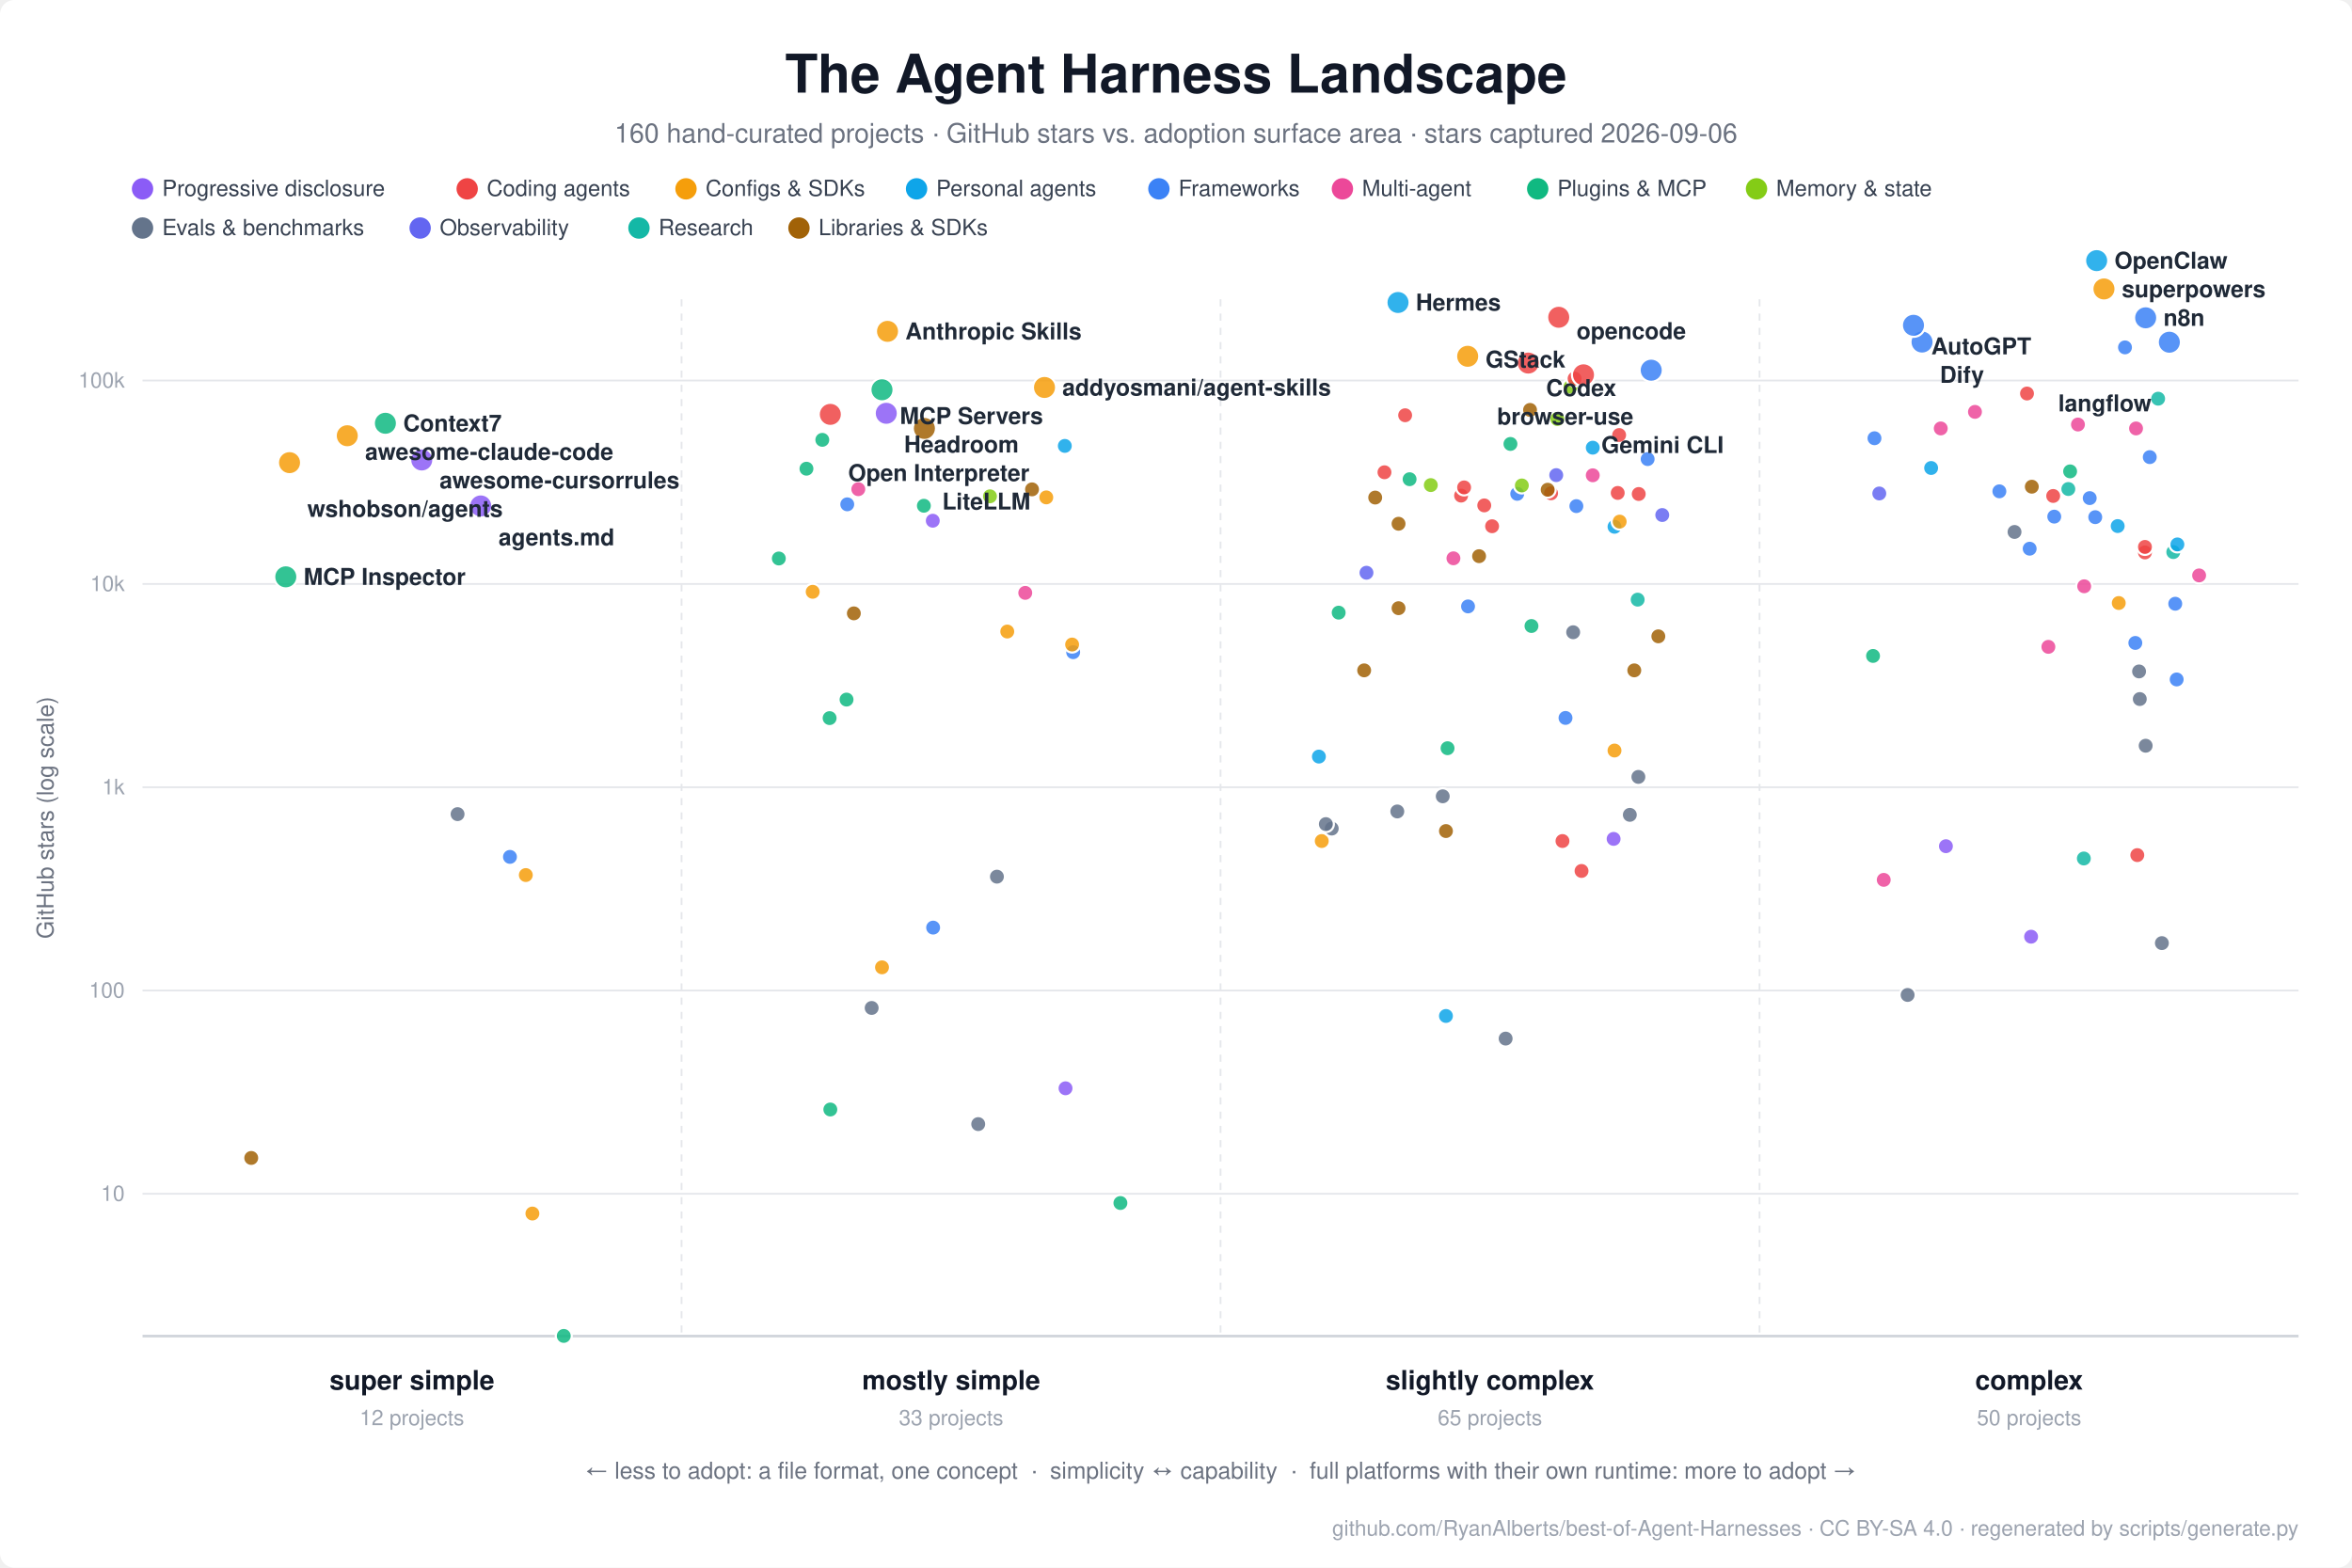
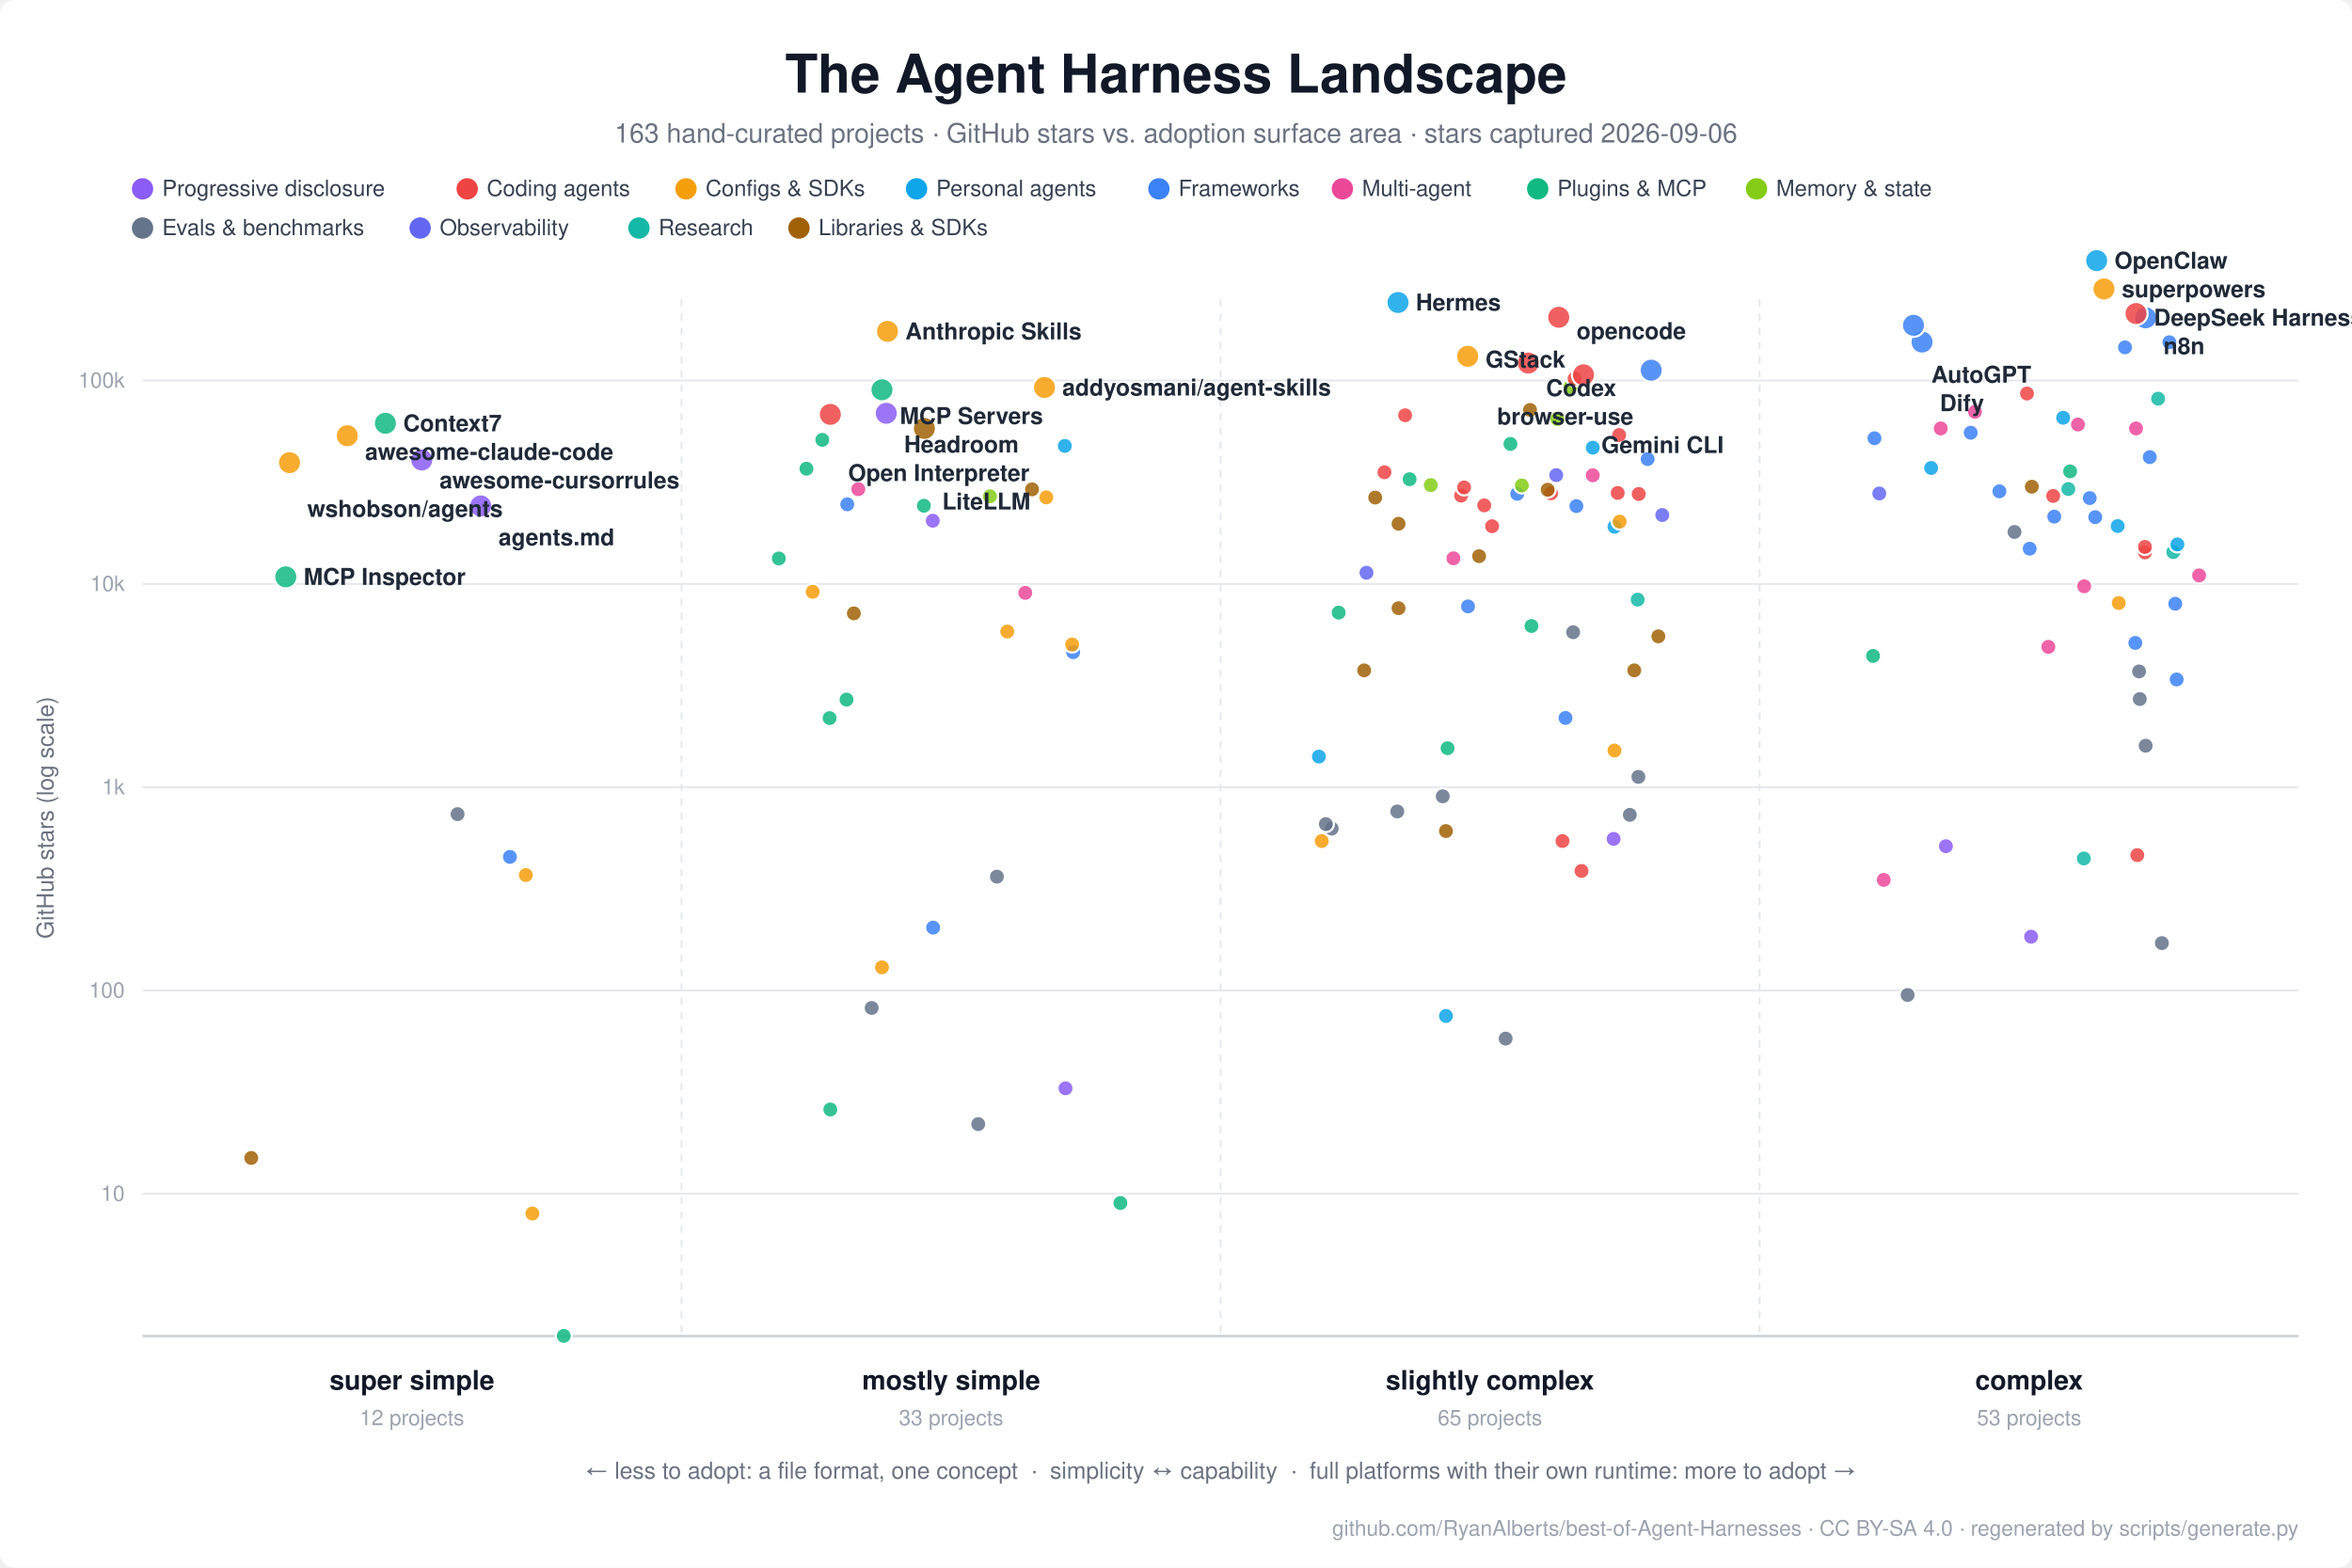
<svg xmlns="http://www.w3.org/2000/svg" viewBox="0 0 1320 880" font-family="-apple-system, 'Segoe UI', Helvetica, Arial, sans-serif">
  <rect width="1320" height="880" fill="#ffffff" rx="8" />
  <text x="660.0" y="52" text-anchor="middle" font-size="30" font-weight="700" fill="#111827">The Agent Harness Landscape</text>
-   <text x="660.0" y="80" text-anchor="middle" font-size="15" fill="#6b7280">160 hand-curated projects · GitHub stars vs. adoption surface area · stars captured 2026-09-06</text>
+   <text x="660.0" y="80" text-anchor="middle" font-size="15" fill="#6b7280">163 hand-curated projects · GitHub stars vs. adoption surface area · stars captured 2026-09-06</text>
  <circle cx="80" cy="106" r="6" fill="#8b5cf6" />
  <text x="91" y="110" font-size="12.5" fill="#374151">Progressive disclosure</text>
  <circle cx="262.2" cy="106" r="6" fill="#ef4444" />
  <text x="273.2" y="110" font-size="12.5" fill="#374151">Coding agents</text>
  <circle cx="385.0" cy="106" r="6" fill="#f59e0b" />
  <text x="396.0" y="110" font-size="12.5" fill="#374151">Configs &amp; SDKs</text>
  <circle cx="514.4" cy="106" r="6" fill="#0ea5e9" />
  <text x="525.4" y="110" font-size="12.5" fill="#374151">Personal agents</text>
  <circle cx="650.4" cy="106" r="6" fill="#3b82f6" />
  <text x="661.4" y="110" font-size="12.5" fill="#374151">Frameworks</text>
  <circle cx="753.4" cy="106" r="6" fill="#ec4899" />
  <text x="764.4" y="110" font-size="12.5" fill="#374151">Multi-agent</text>
  <circle cx="863.0" cy="106" r="6" fill="#10b981" />
  <text x="874.0" y="110" font-size="12.5" fill="#374151">Plugins &amp; MCP</text>
  <circle cx="985.8" cy="106" r="6" fill="#84cc16" />
  <text x="996.8" y="110" font-size="12.5" fill="#374151">Memory &amp; state</text>
  <circle cx="80" cy="128" r="6" fill="#64748b" />
  <text x="91" y="132" font-size="12.5" fill="#374151">Evals &amp; benchmarks</text>
  <circle cx="235.8" cy="128" r="6" fill="#6366f1" />
  <text x="246.8" y="132" font-size="12.5" fill="#374151">Observability</text>
  <circle cx="358.6" cy="128" r="6" fill="#14b8a6" />
  <text x="369.6" y="132" font-size="12.5" fill="#374151">Research</text>
  <circle cx="448.4" cy="128" r="6" fill="#a16207" />
  <text x="459.4" y="132" font-size="12.5" fill="#374151">Libraries &amp; SDKs</text>
  <line x1="80" y1="670.1" x2="1290" y2="670.1" stroke="#e5e7eb" stroke-width="1" />
  <text x="70" y="674.1" text-anchor="end" font-size="12" fill="#9ca3af">10</text>
  <line x1="80" y1="556.0" x2="1290" y2="556.0" stroke="#e5e7eb" stroke-width="1" />
  <text x="70" y="560.0" text-anchor="end" font-size="12" fill="#9ca3af">100</text>
  <line x1="80" y1="441.9" x2="1290" y2="441.9" stroke="#e5e7eb" stroke-width="1" />
  <text x="70" y="445.9" text-anchor="end" font-size="12" fill="#9ca3af">1k</text>
  <line x1="80" y1="327.8" x2="1290" y2="327.8" stroke="#e5e7eb" stroke-width="1" />
  <text x="70" y="331.8" text-anchor="end" font-size="12" fill="#9ca3af">10k</text>
  <line x1="80" y1="213.6" x2="1290" y2="213.6" stroke="#e5e7eb" stroke-width="1" />
  <text x="70" y="217.6" text-anchor="end" font-size="12" fill="#9ca3af">100k</text>
  <text x="30" y="459" font-size="13" fill="#6b7280" transform="rotate(-90 30 459)" text-anchor="middle">GitHub stars (log scale)</text>
  <text x="231.2" y="780" text-anchor="middle" font-size="15" font-weight="600" fill="#111827">super simple</text>
  <text x="231.2" y="800" text-anchor="middle" font-size="12" fill="#9ca3af">12 projects</text>
  <line x1="382.5" y1="168" x2="382.5" y2="750" stroke="#e5e7eb" stroke-width="1" stroke-dasharray="4 4" />
  <text x="533.8" y="780" text-anchor="middle" font-size="15" font-weight="600" fill="#111827">mostly simple</text>
  <text x="533.8" y="800" text-anchor="middle" font-size="12" fill="#9ca3af">33 projects</text>
  <line x1="685.0" y1="168" x2="685.0" y2="750" stroke="#e5e7eb" stroke-width="1" stroke-dasharray="4 4" />
  <text x="836.2" y="780" text-anchor="middle" font-size="15" font-weight="600" fill="#111827">slightly complex</text>
  <text x="836.2" y="800" text-anchor="middle" font-size="12" fill="#9ca3af">65 projects</text>
  <line x1="987.5" y1="168" x2="987.5" y2="750" stroke="#e5e7eb" stroke-width="1" stroke-dasharray="4 4" />
  <text x="1138.8" y="780" text-anchor="middle" font-size="15" font-weight="600" fill="#111827">complex</text>
-   <text x="1138.8" y="800" text-anchor="middle" font-size="12" fill="#9ca3af">50 projects</text>
+   <text x="1138.8" y="800" text-anchor="middle" font-size="12" fill="#9ca3af">53 projects</text>
  <line x1="80" y1="750" x2="1290" y2="750" stroke="#d1d5db" stroke-width="1.5" />
  <text x="685.0" y="830" text-anchor="middle" font-size="13" fill="#6b7280">←  less to adopt: a file format, one concept  ·  simplicity ↔ capability  ·  full platforms with their own runtime: more to adopt  →</text>
  <circle cx="316.4" cy="749.9" r="4.5" fill="#10b981" fill-opacity="0.85" stroke="#ffffff" stroke-width="1.2" />
  <circle cx="298.8" cy="681.2" r="4.5" fill="#f59e0b" fill-opacity="0.85" stroke="#ffffff" stroke-width="1.2" />
  <circle cx="628.8" cy="675.3" r="4.5" fill="#10b981" fill-opacity="0.85" stroke="#ffffff" stroke-width="1.2" />
  <circle cx="141.0" cy="650.0" r="4.5" fill="#a16207" fill-opacity="0.85" stroke="#ffffff" stroke-width="1.2" />
  <circle cx="549.0" cy="631.0" r="4.5" fill="#64748b" fill-opacity="0.85" stroke="#ffffff" stroke-width="1.2" />
  <circle cx="466.0" cy="622.8" r="4.5" fill="#10b981" fill-opacity="0.85" stroke="#ffffff" stroke-width="1.2" />
  <circle cx="598.0" cy="610.9" r="4.5" fill="#8b5cf6" fill-opacity="0.85" stroke="#ffffff" stroke-width="1.2" />
  <circle cx="845.0" cy="583.0" r="4.5" fill="#64748b" fill-opacity="0.85" stroke="#ffffff" stroke-width="1.2" />
  <circle cx="811.5" cy="570.3" r="4.5" fill="#0ea5e9" fill-opacity="0.85" stroke="#ffffff" stroke-width="1.2" />
  <circle cx="489.2" cy="565.8" r="4.5" fill="#64748b" fill-opacity="0.85" stroke="#ffffff" stroke-width="1.2" />
  <circle cx="1070.6" cy="558.5" r="4.5" fill="#64748b" fill-opacity="0.85" stroke="#ffffff" stroke-width="1.2" />
  <circle cx="495.0" cy="543.0" r="4.5" fill="#f59e0b" fill-opacity="0.85" stroke="#ffffff" stroke-width="1.2" />
  <circle cx="1213.3" cy="529.4" r="4.5" fill="#64748b" fill-opacity="0.85" stroke="#ffffff" stroke-width="1.2" />
  <circle cx="1139.9" cy="525.8" r="4.5" fill="#8b5cf6" fill-opacity="0.85" stroke="#ffffff" stroke-width="1.2" />
  <circle cx="523.7" cy="520.7" r="4.5" fill="#3b82f6" fill-opacity="0.85" stroke="#ffffff" stroke-width="1.2" />
  <circle cx="1057.2" cy="493.9" r="4.5" fill="#ec4899" fill-opacity="0.85" stroke="#ffffff" stroke-width="1.2" />
  <circle cx="559.5" cy="492.1" r="4.5" fill="#64748b" fill-opacity="0.85" stroke="#ffffff" stroke-width="1.2" />
  <circle cx="295.1" cy="491.2" r="4.5" fill="#f59e0b" fill-opacity="0.85" stroke="#ffffff" stroke-width="1.2" />
  <circle cx="887.6" cy="488.9" r="4.5" fill="#ef4444" fill-opacity="0.85" stroke="#ffffff" stroke-width="1.2" />
  <circle cx="1169.5" cy="481.9" r="4.5" fill="#14b8a6" fill-opacity="0.85" stroke="#ffffff" stroke-width="1.2" />
  <circle cx="286.2" cy="481.0" r="4.5" fill="#3b82f6" fill-opacity="0.85" stroke="#ffffff" stroke-width="1.2" />
  <circle cx="1199.5" cy="480.0" r="4.5" fill="#ef4444" fill-opacity="0.85" stroke="#ffffff" stroke-width="1.2" />
  <circle cx="1092.1" cy="475.0" r="4.5" fill="#8b5cf6" fill-opacity="0.85" stroke="#ffffff" stroke-width="1.2" />
  <circle cx="876.9" cy="472.1" r="4.5" fill="#ef4444" fill-opacity="0.85" stroke="#ffffff" stroke-width="1.2" />
  <circle cx="741.8" cy="472.1" r="4.5" fill="#f59e0b" fill-opacity="0.85" stroke="#ffffff" stroke-width="1.2" />
  <circle cx="905.6" cy="470.9" r="4.5" fill="#8b5cf6" fill-opacity="0.85" stroke="#ffffff" stroke-width="1.2" />
  <circle cx="811.5" cy="466.5" r="4.5" fill="#a16207" fill-opacity="0.85" stroke="#ffffff" stroke-width="1.2" />
  <circle cx="747.4" cy="465.1" r="4.5" fill="#64748b" fill-opacity="0.85" stroke="#ffffff" stroke-width="1.2" />
  <circle cx="744.1" cy="462.6" r="4.5" fill="#64748b" fill-opacity="0.85" stroke="#ffffff" stroke-width="1.2" />
  <circle cx="914.7" cy="457.4" r="4.5" fill="#64748b" fill-opacity="0.85" stroke="#ffffff" stroke-width="1.2" />
  <circle cx="256.8" cy="457.0" r="4.5" fill="#64748b" fill-opacity="0.85" stroke="#ffffff" stroke-width="1.2" />
  <circle cx="784.2" cy="455.5" r="4.5" fill="#64748b" fill-opacity="0.85" stroke="#ffffff" stroke-width="1.2" />
  <circle cx="809.7" cy="447.0" r="4.5" fill="#64748b" fill-opacity="0.85" stroke="#ffffff" stroke-width="1.2" />
  <circle cx="919.5" cy="436.1" r="4.5" fill="#64748b" fill-opacity="0.85" stroke="#ffffff" stroke-width="1.2" />
  <circle cx="740.2" cy="424.7" r="4.5" fill="#0ea5e9" fill-opacity="0.85" stroke="#ffffff" stroke-width="1.2" />
  <circle cx="906.1" cy="421.3" r="4.5" fill="#f59e0b" fill-opacity="0.85" stroke="#ffffff" stroke-width="1.2" />
  <circle cx="812.4" cy="420.0" r="4.5" fill="#10b981" fill-opacity="0.85" stroke="#ffffff" stroke-width="1.2" />
  <circle cx="1204.2" cy="418.6" r="4.5" fill="#64748b" fill-opacity="0.85" stroke="#ffffff" stroke-width="1.2" />
  <circle cx="465.6" cy="403.1" r="4.5" fill="#10b981" fill-opacity="0.85" stroke="#ffffff" stroke-width="1.2" />
  <circle cx="878.6" cy="403.0" r="4.5" fill="#3b82f6" fill-opacity="0.85" stroke="#ffffff" stroke-width="1.2" />
  <circle cx="475.1" cy="392.7" r="4.5" fill="#10b981" fill-opacity="0.85" stroke="#ffffff" stroke-width="1.2" />
  <circle cx="1200.9" cy="392.4" r="4.5" fill="#64748b" fill-opacity="0.85" stroke="#ffffff" stroke-width="1.2" />
  <circle cx="1221.6" cy="381.4" r="4.5" fill="#3b82f6" fill-opacity="0.85" stroke="#ffffff" stroke-width="1.2" />
  <circle cx="1200.5" cy="376.9" r="4.5" fill="#64748b" fill-opacity="0.85" stroke="#ffffff" stroke-width="1.2" />
  <circle cx="917.2" cy="376.3" r="4.5" fill="#a16207" fill-opacity="0.85" stroke="#ffffff" stroke-width="1.2" />
  <circle cx="765.6" cy="376.3" r="4.5" fill="#a16207" fill-opacity="0.85" stroke="#ffffff" stroke-width="1.2" />
  <circle cx="1051.2" cy="368.2" r="4.5" fill="#10b981" fill-opacity="0.85" stroke="#ffffff" stroke-width="1.2" />
  <circle cx="602.3" cy="366.1" r="4.5" fill="#3b82f6" fill-opacity="0.85" stroke="#ffffff" stroke-width="1.2" />
  <circle cx="1149.6" cy="363.1" r="4.5" fill="#ec4899" fill-opacity="0.85" stroke="#ffffff" stroke-width="1.2" />
  <circle cx="601.7" cy="361.8" r="4.5" fill="#f59e0b" fill-opacity="0.85" stroke="#ffffff" stroke-width="1.2" />
  <circle cx="1198.4" cy="360.9" r="4.5" fill="#3b82f6" fill-opacity="0.85" stroke="#ffffff" stroke-width="1.2" />
  <circle cx="930.7" cy="357.2" r="4.5" fill="#a16207" fill-opacity="0.85" stroke="#ffffff" stroke-width="1.2" />
  <circle cx="882.9" cy="354.9" r="4.5" fill="#64748b" fill-opacity="0.85" stroke="#ffffff" stroke-width="1.2" />
  <circle cx="565.3" cy="354.5" r="4.5" fill="#f59e0b" fill-opacity="0.85" stroke="#ffffff" stroke-width="1.2" />
  <circle cx="859.5" cy="351.4" r="4.5" fill="#10b981" fill-opacity="0.85" stroke="#ffffff" stroke-width="1.2" />
  <circle cx="479.2" cy="344.3" r="4.5" fill="#a16207" fill-opacity="0.85" stroke="#ffffff" stroke-width="1.2" />
  <circle cx="751.3" cy="343.9" r="4.5" fill="#10b981" fill-opacity="0.85" stroke="#ffffff" stroke-width="1.2" />
  <circle cx="784.9" cy="341.4" r="4.5" fill="#a16207" fill-opacity="0.85" stroke="#ffffff" stroke-width="1.2" />
  <circle cx="823.9" cy="340.4" r="4.5" fill="#3b82f6" fill-opacity="0.85" stroke="#ffffff" stroke-width="1.2" />
  <circle cx="1220.8" cy="338.9" r="4.5" fill="#3b82f6" fill-opacity="0.85" stroke="#ffffff" stroke-width="1.2" />
  <circle cx="1189.1" cy="338.5" r="4.5" fill="#f59e0b" fill-opacity="0.85" stroke="#ffffff" stroke-width="1.2" />
  <circle cx="919.1" cy="336.6" r="4.5" fill="#14b8a6" fill-opacity="0.85" stroke="#ffffff" stroke-width="1.2" />
  <circle cx="575.4" cy="332.8" r="4.5" fill="#ec4899" fill-opacity="0.85" stroke="#ffffff" stroke-width="1.2" />
  <circle cx="456.1" cy="332.2" r="4.5" fill="#f59e0b" fill-opacity="0.85" stroke="#ffffff" stroke-width="1.2" />
  <circle cx="1169.7" cy="329.1" r="4.5" fill="#ec4899" fill-opacity="0.85" stroke="#ffffff" stroke-width="1.2" />
  <circle cx="160.4" cy="323.8" r="6.5" fill="#10b981" fill-opacity="0.85" stroke="#ffffff" stroke-width="1.2" />
  <circle cx="1234.2" cy="323.0" r="4.5" fill="#ec4899" fill-opacity="0.85" stroke="#ffffff" stroke-width="1.2" />
  <circle cx="766.9" cy="321.5" r="4.5" fill="#6366f1" fill-opacity="0.85" stroke="#ffffff" stroke-width="1.2" />
  <circle cx="437.1" cy="313.5" r="4.5" fill="#10b981" fill-opacity="0.85" stroke="#ffffff" stroke-width="1.2" />
  <circle cx="815.7" cy="313.4" r="4.5" fill="#ec4899" fill-opacity="0.85" stroke="#ffffff" stroke-width="1.2" />
  <circle cx="830.1" cy="312.2" r="4.5" fill="#a16207" fill-opacity="0.85" stroke="#ffffff" stroke-width="1.2" />
  <circle cx="1203.8" cy="310.1" r="4.5" fill="#ef4444" fill-opacity="0.85" stroke="#ffffff" stroke-width="1.2" />
  <circle cx="1219.7" cy="309.9" r="4.5" fill="#14b8a6" fill-opacity="0.85" stroke="#ffffff" stroke-width="1.2" />
  <circle cx="1139.1" cy="308.0" r="4.5" fill="#3b82f6" fill-opacity="0.85" stroke="#ffffff" stroke-width="1.2" />
  <circle cx="1203.8" cy="307.0" r="4.5" fill="#ef4444" fill-opacity="0.85" stroke="#ffffff" stroke-width="1.2" />
  <circle cx="1222.0" cy="305.6" r="4.5" fill="#0ea5e9" fill-opacity="0.85" stroke="#ffffff" stroke-width="1.2" />
  <circle cx="1130.6" cy="298.6" r="4.5" fill="#64748b" fill-opacity="0.85" stroke="#ffffff" stroke-width="1.2" />
  <circle cx="906.1" cy="295.7" r="4.5" fill="#0ea5e9" fill-opacity="0.85" stroke="#ffffff" stroke-width="1.2" />
  <circle cx="837.4" cy="295.4" r="4.5" fill="#ef4444" fill-opacity="0.85" stroke="#ffffff" stroke-width="1.2" />
  <circle cx="1188.5" cy="295.3" r="4.5" fill="#0ea5e9" fill-opacity="0.85" stroke="#ffffff" stroke-width="1.2" />
  <circle cx="784.9" cy="294.0" r="4.5" fill="#a16207" fill-opacity="0.85" stroke="#ffffff" stroke-width="1.2" />
  <circle cx="909.0" cy="292.8" r="4.5" fill="#f59e0b" fill-opacity="0.85" stroke="#ffffff" stroke-width="1.2" />
  <circle cx="523.5" cy="292.3" r="4.5" fill="#8b5cf6" fill-opacity="0.85" stroke="#ffffff" stroke-width="1.2" />
  <circle cx="1175.9" cy="290.3" r="4.5" fill="#3b82f6" fill-opacity="0.85" stroke="#ffffff" stroke-width="1.2" />
  <circle cx="1152.9" cy="290.0" r="4.5" fill="#3b82f6" fill-opacity="0.85" stroke="#ffffff" stroke-width="1.2" />
  <circle cx="932.9" cy="289.1" r="4.5" fill="#6366f1" fill-opacity="0.85" stroke="#ffffff" stroke-width="1.2" />
  <circle cx="884.7" cy="284.1" r="4.5" fill="#3b82f6" fill-opacity="0.85" stroke="#ffffff" stroke-width="1.2" />
  <circle cx="269.8" cy="284.0" r="6.5" fill="#8b5cf6" fill-opacity="0.85" stroke="#ffffff" stroke-width="1.2" />
  <circle cx="518.5" cy="283.9" r="4.5" fill="#10b981" fill-opacity="0.85" stroke="#ffffff" stroke-width="1.2" />
  <circle cx="833.0" cy="283.7" r="4.5" fill="#ef4444" fill-opacity="0.85" stroke="#ffffff" stroke-width="1.2" />
  <circle cx="475.5" cy="283.1" r="4.5" fill="#3b82f6" fill-opacity="0.85" stroke="#ffffff" stroke-width="1.2" />
  <circle cx="1172.8" cy="279.6" r="4.5" fill="#3b82f6" fill-opacity="0.85" stroke="#ffffff" stroke-width="1.2" />
  <circle cx="771.8" cy="279.3" r="4.5" fill="#a16207" fill-opacity="0.85" stroke="#ffffff" stroke-width="1.2" />
  <circle cx="587.2" cy="279.2" r="4.5" fill="#f59e0b" fill-opacity="0.85" stroke="#ffffff" stroke-width="1.2" />
  <circle cx="555.6" cy="278.6" r="4.5" fill="#84cc16" fill-opacity="0.85" stroke="#ffffff" stroke-width="1.2" />
  <circle cx="1152.3" cy="278.4" r="4.5" fill="#ef4444" fill-opacity="0.85" stroke="#ffffff" stroke-width="1.2" />
  <circle cx="820.0" cy="278.2" r="4.5" fill="#ef4444" fill-opacity="0.85" stroke="#ffffff" stroke-width="1.2" />
  <circle cx="919.7" cy="277.3" r="4.5" fill="#ef4444" fill-opacity="0.85" stroke="#ffffff" stroke-width="1.2" />
  <circle cx="851.5" cy="277.2" r="4.5" fill="#3b82f6" fill-opacity="0.85" stroke="#ffffff" stroke-width="1.2" />
  <circle cx="1054.7" cy="277.0" r="4.5" fill="#6366f1" fill-opacity="0.85" stroke="#ffffff" stroke-width="1.2" />
  <circle cx="870.5" cy="276.9" r="4.5" fill="#ef4444" fill-opacity="0.85" stroke="#ffffff" stroke-width="1.2" />
  <circle cx="907.9" cy="276.7" r="4.5" fill="#ef4444" fill-opacity="0.85" stroke="#ffffff" stroke-width="1.2" />
  <circle cx="1122.1" cy="275.8" r="4.5" fill="#3b82f6" fill-opacity="0.85" stroke="#ffffff" stroke-width="1.2" />
  <circle cx="868.6" cy="274.9" r="4.5" fill="#a16207" fill-opacity="0.85" stroke="#ffffff" stroke-width="1.2" />
  <circle cx="579.2" cy="274.7" r="4.5" fill="#a16207" fill-opacity="0.85" stroke="#ffffff" stroke-width="1.2" />
  <circle cx="481.7" cy="274.6" r="4.5" fill="#ec4899" fill-opacity="0.85" stroke="#ffffff" stroke-width="1.2" />
  <circle cx="1160.8" cy="274.5" r="4.5" fill="#14b8a6" fill-opacity="0.85" stroke="#ffffff" stroke-width="1.2" />
  <circle cx="821.7" cy="273.6" r="4.5" fill="#ef4444" fill-opacity="0.85" stroke="#ffffff" stroke-width="1.2" />
  <circle cx="1140.3" cy="273.2" r="4.5" fill="#a16207" fill-opacity="0.85" stroke="#ffffff" stroke-width="1.2" />
  <circle cx="854.1" cy="272.5" r="4.5" fill="#84cc16" fill-opacity="0.85" stroke="#ffffff" stroke-width="1.2" />
  <circle cx="803.0" cy="272.3" r="4.5" fill="#84cc16" fill-opacity="0.85" stroke="#ffffff" stroke-width="1.2" />
  <circle cx="791.1" cy="269.0" r="4.5" fill="#10b981" fill-opacity="0.85" stroke="#ffffff" stroke-width="1.2" />
  <circle cx="893.9" cy="266.8" r="4.5" fill="#ec4899" fill-opacity="0.85" stroke="#ffffff" stroke-width="1.2" />
  <circle cx="873.4" cy="266.7" r="4.5" fill="#6366f1" fill-opacity="0.85" stroke="#ffffff" stroke-width="1.2" />
  <circle cx="777.0" cy="265.1" r="4.5" fill="#ef4444" fill-opacity="0.85" stroke="#ffffff" stroke-width="1.2" />
  <circle cx="1161.8" cy="264.6" r="4.5" fill="#10b981" fill-opacity="0.85" stroke="#ffffff" stroke-width="1.2" />
  <circle cx="452.6" cy="263.1" r="4.5" fill="#10b981" fill-opacity="0.85" stroke="#ffffff" stroke-width="1.2" />
  <circle cx="1083.8" cy="262.7" r="4.5" fill="#0ea5e9" fill-opacity="0.85" stroke="#ffffff" stroke-width="1.2" />
  <circle cx="162.5" cy="259.7" r="6.5" fill="#f59e0b" fill-opacity="0.85" stroke="#ffffff" stroke-width="1.2" />
  <circle cx="236.7" cy="258.2" r="6.5" fill="#8b5cf6" fill-opacity="0.85" stroke="#ffffff" stroke-width="1.2" />
  <circle cx="924.7" cy="257.7" r="4.5" fill="#3b82f6" fill-opacity="0.85" stroke="#ffffff" stroke-width="1.2" />
  <circle cx="1206.5" cy="256.6" r="4.5" fill="#3b82f6" fill-opacity="0.85" stroke="#ffffff" stroke-width="1.2" />
  <circle cx="893.9" cy="251.3" r="4.5" fill="#0ea5e9" fill-opacity="0.85" stroke="#ffffff" stroke-width="1.2" />
  <circle cx="597.6" cy="250.3" r="4.5" fill="#0ea5e9" fill-opacity="0.85" stroke="#ffffff" stroke-width="1.2" />
  <circle cx="847.7" cy="249.2" r="4.5" fill="#10b981" fill-opacity="0.85" stroke="#ffffff" stroke-width="1.2" />
  <circle cx="461.5" cy="246.9" r="4.5" fill="#10b981" fill-opacity="0.85" stroke="#ffffff" stroke-width="1.2" />
  <circle cx="1052.0" cy="246.0" r="4.5" fill="#3b82f6" fill-opacity="0.85" stroke="#ffffff" stroke-width="1.2" />
  <circle cx="194.9" cy="244.6" r="6.5" fill="#f59e0b" fill-opacity="0.85" stroke="#ffffff" stroke-width="1.2" />
  <circle cx="908.7" cy="244.2" r="4.5" fill="#ef4444" fill-opacity="0.85" stroke="#ffffff" stroke-width="1.2" />
+   <circle cx="1106.0" cy="242.9" r="4.5" fill="#3b82f6" fill-opacity="0.85" stroke="#ffffff" stroke-width="1.2" />
  <circle cx="1198.8" cy="240.5" r="4.5" fill="#ec4899" fill-opacity="0.85" stroke="#ffffff" stroke-width="1.2" />
  <circle cx="518.8" cy="240.5" r="6.5" fill="#a16207" fill-opacity="0.85" stroke="#ffffff" stroke-width="1.2" />
  <circle cx="1089.2" cy="240.5" r="4.5" fill="#ec4899" fill-opacity="0.85" stroke="#ffffff" stroke-width="1.2" />
  <circle cx="1166.2" cy="238.3" r="4.5" fill="#ec4899" fill-opacity="0.85" stroke="#ffffff" stroke-width="1.2" />
  <circle cx="216.3" cy="237.6" r="6.5" fill="#10b981" fill-opacity="0.85" stroke="#ffffff" stroke-width="1.2" />
  <circle cx="874.0" cy="235.2" r="4.5" fill="#84cc16" fill-opacity="0.85" stroke="#ffffff" stroke-width="1.2" />
+   <circle cx="1157.9" cy="234.5" r="4.5" fill="#0ea5e9" fill-opacity="0.85" stroke="#ffffff" stroke-width="1.2" />
  <circle cx="788.6" cy="233.1" r="4.5" fill="#ef4444" fill-opacity="0.85" stroke="#ffffff" stroke-width="1.2" />
  <circle cx="466.0" cy="232.6" r="6.5" fill="#ef4444" fill-opacity="0.85" stroke="#ffffff" stroke-width="1.2" />
  <circle cx="497.4" cy="232.0" r="6.5" fill="#8b5cf6" fill-opacity="0.85" stroke="#ffffff" stroke-width="1.2" />
  <circle cx="1108.4" cy="231.2" r="4.5" fill="#ec4899" fill-opacity="0.85" stroke="#ffffff" stroke-width="1.2" />
  <circle cx="858.7" cy="230.1" r="4.5" fill="#a16207" fill-opacity="0.85" stroke="#ffffff" stroke-width="1.2" />
  <circle cx="1211.2" cy="223.8" r="4.5" fill="#14b8a6" fill-opacity="0.85" stroke="#ffffff" stroke-width="1.2" />
  <circle cx="1137.6" cy="220.9" r="4.5" fill="#ef4444" fill-opacity="0.85" stroke="#ffffff" stroke-width="1.2" />
  <circle cx="495.0" cy="218.8" r="6.5" fill="#10b981" fill-opacity="0.85" stroke="#ffffff" stroke-width="1.2" />
  <circle cx="586.2" cy="217.5" r="6.5" fill="#f59e0b" fill-opacity="0.85" stroke="#ffffff" stroke-width="1.2" />
  <circle cx="881.4" cy="217.1" r="4.5" fill="#84cc16" fill-opacity="0.85" stroke="#ffffff" stroke-width="1.2" />
  <circle cx="883.7" cy="212.5" r="4.5" fill="#ef4444" fill-opacity="0.85" stroke="#ffffff" stroke-width="1.2" />
  <circle cx="888.7" cy="210.4" r="6.5" fill="#ef4444" fill-opacity="0.85" stroke="#ffffff" stroke-width="1.2" />
  <circle cx="926.7" cy="207.8" r="6.5" fill="#3b82f6" fill-opacity="0.85" stroke="#ffffff" stroke-width="1.2" />
  <circle cx="857.7" cy="203.8" r="6.5" fill="#ef4444" fill-opacity="0.85" stroke="#ffffff" stroke-width="1.2" />
  <circle cx="823.7" cy="200.0" r="6.5" fill="#f59e0b" fill-opacity="0.85" stroke="#ffffff" stroke-width="1.2" />
  <circle cx="1192.6" cy="195.0" r="4.5" fill="#3b82f6" fill-opacity="0.85" stroke="#ffffff" stroke-width="1.2" />
-   <circle cx="1217.5" cy="192.1" r="6.5" fill="#3b82f6" fill-opacity="0.85" stroke="#ffffff" stroke-width="1.2" />
+   <circle cx="1217.5" cy="192.1" r="4.5" fill="#3b82f6" fill-opacity="0.85" stroke="#ffffff" stroke-width="1.2" />
  <circle cx="1078.7" cy="192.0" r="6.5" fill="#3b82f6" fill-opacity="0.85" stroke="#ffffff" stroke-width="1.2" />
  <circle cx="498.1" cy="186.0" r="6.5" fill="#f59e0b" fill-opacity="0.85" stroke="#ffffff" stroke-width="1.2" />
  <circle cx="1073.9" cy="182.6" r="6.5" fill="#3b82f6" fill-opacity="0.85" stroke="#ffffff" stroke-width="1.2" />
  <circle cx="1204.2" cy="178.4" r="6.5" fill="#3b82f6" fill-opacity="0.85" stroke="#ffffff" stroke-width="1.2" />
  <circle cx="874.8" cy="178.1" r="6.5" fill="#ef4444" fill-opacity="0.85" stroke="#ffffff" stroke-width="1.2" />
+   <circle cx="1198.8" cy="176.0" r="6.5" fill="#ef4444" fill-opacity="0.85" stroke="#ffffff" stroke-width="1.2" />
  <circle cx="784.6" cy="169.8" r="6.5" fill="#0ea5e9" fill-opacity="0.85" stroke="#ffffff" stroke-width="1.2" />
  <circle cx="1180.8" cy="162.2" r="6.5" fill="#f59e0b" fill-opacity="0.85" stroke="#ffffff" stroke-width="1.2" />
  <circle cx="1176.7" cy="146.3" r="6.5" fill="#0ea5e9" fill-opacity="0.85" stroke="#ffffff" stroke-width="1.2" />
  <text x="226.3" y="242.1" text-anchor="start" font-size="13" font-weight="600" fill="#1f2937">Context7</text>
  <text x="204.9" y="258.1" text-anchor="start" font-size="13" font-weight="600" fill="#1f2937">awesome-claude-code</text>
  <text x="246.7" y="274.1" text-anchor="start" font-size="13" font-weight="600" fill="#1f2937">awesome-cursorrules</text>
  <text x="172.5" y="290.1" text-anchor="start" font-size="13" font-weight="600" fill="#1f2937">wshobson/agents</text>
  <text x="279.8" y="306.1" text-anchor="start" font-size="13" font-weight="600" fill="#1f2937">agents.md</text>
  <text x="170.4" y="328.3" text-anchor="start" font-size="13" font-weight="600" fill="#1f2937">MCP Inspector</text>
  <text x="508.1" y="190.5" text-anchor="start" font-size="13" font-weight="600" fill="#1f2937">Anthropic Skills</text>
  <text x="596.2" y="222.0" text-anchor="start" font-size="13" font-weight="600" fill="#1f2937">addyosmani/agent-skills</text>
  <text x="505.0" y="238.0" text-anchor="start" font-size="13" font-weight="600" fill="#1f2937">MCP Servers</text>
  <text x="507.4" y="254.0" text-anchor="start" font-size="13" font-weight="600" fill="#1f2937">Headroom</text>
  <text x="476.0" y="270.0" text-anchor="start" font-size="13" font-weight="600" fill="#1f2937">Open Interpreter</text>
  <text x="528.8" y="286.0" text-anchor="start" font-size="13" font-weight="600" fill="#1f2937">LiteLLM</text>
  <text x="794.6" y="174.3" text-anchor="start" font-size="13" font-weight="600" fill="#1f2937">Hermes</text>
  <text x="884.8" y="190.3" text-anchor="start" font-size="13" font-weight="600" fill="#1f2937">opencode</text>
  <text x="833.7" y="206.3" text-anchor="start" font-size="13" font-weight="600" fill="#1f2937">GStack</text>
  <text x="867.7" y="222.3" text-anchor="start" font-size="13" font-weight="600" fill="#1f2937">Codex</text>
  <text x="916.7" y="238.3" text-anchor="end" font-size="13" font-weight="600" fill="#1f2937">browser-use</text>
  <text x="898.7" y="254.3" text-anchor="start" font-size="13" font-weight="600" fill="#1f2937">Gemini CLI</text>
  <text x="1186.7" y="150.8" text-anchor="start" font-size="13" font-weight="600" fill="#1f2937">OpenClaw</text>
  <text x="1190.8" y="166.8" text-anchor="start" font-size="13" font-weight="600" fill="#1f2937">superpowers</text>
-   <text x="1214.2" y="182.9" text-anchor="start" font-size="13" font-weight="600" fill="#1f2937">n8n</text>
-   <text x="1083.9" y="198.9" text-anchor="start" font-size="13" font-weight="600" fill="#1f2937">AutoGPT</text>
-   <text x="1088.7" y="214.9" text-anchor="start" font-size="13" font-weight="600" fill="#1f2937">Dify</text>
-   <text x="1207.5" y="230.9" text-anchor="end" font-size="13" font-weight="600" fill="#1f2937">langflow</text>
+   <text x="1208.8" y="182.8" text-anchor="start" font-size="13" font-weight="600" fill="#1f2937">DeepSeek Harness</text>
+   <text x="1214.2" y="198.8" text-anchor="start" font-size="13" font-weight="600" fill="#1f2937">n8n</text>
+   <text x="1083.9" y="214.8" text-anchor="start" font-size="13" font-weight="600" fill="#1f2937">AutoGPT</text>
+   <text x="1088.7" y="230.8" text-anchor="start" font-size="13" font-weight="600" fill="#1f2937">Dify</text>
  <text x="1290" y="862" text-anchor="end" font-size="12" fill="#9ca3af">github.com/RyanAlberts/best-of-Agent-Harnesses · CC BY-SA 4.0 · regenerated by scripts/generate.py</text>
</svg>
